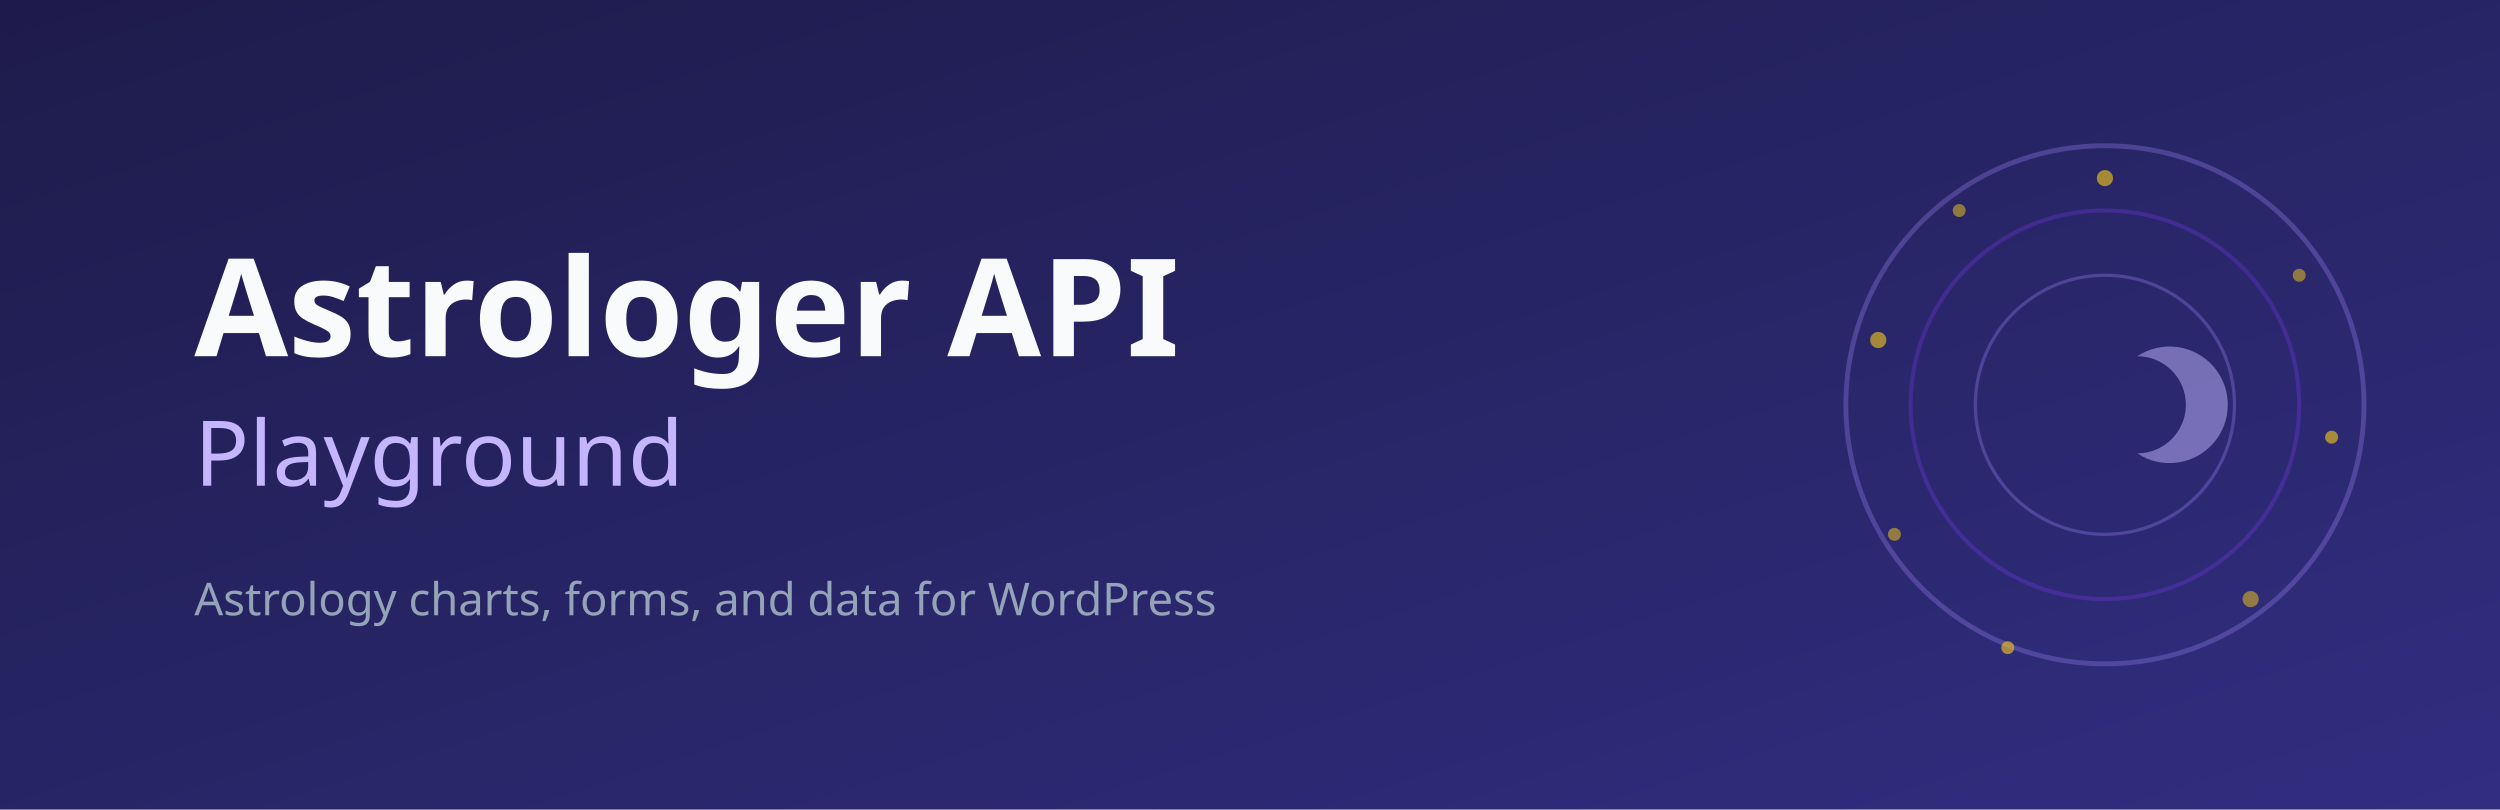
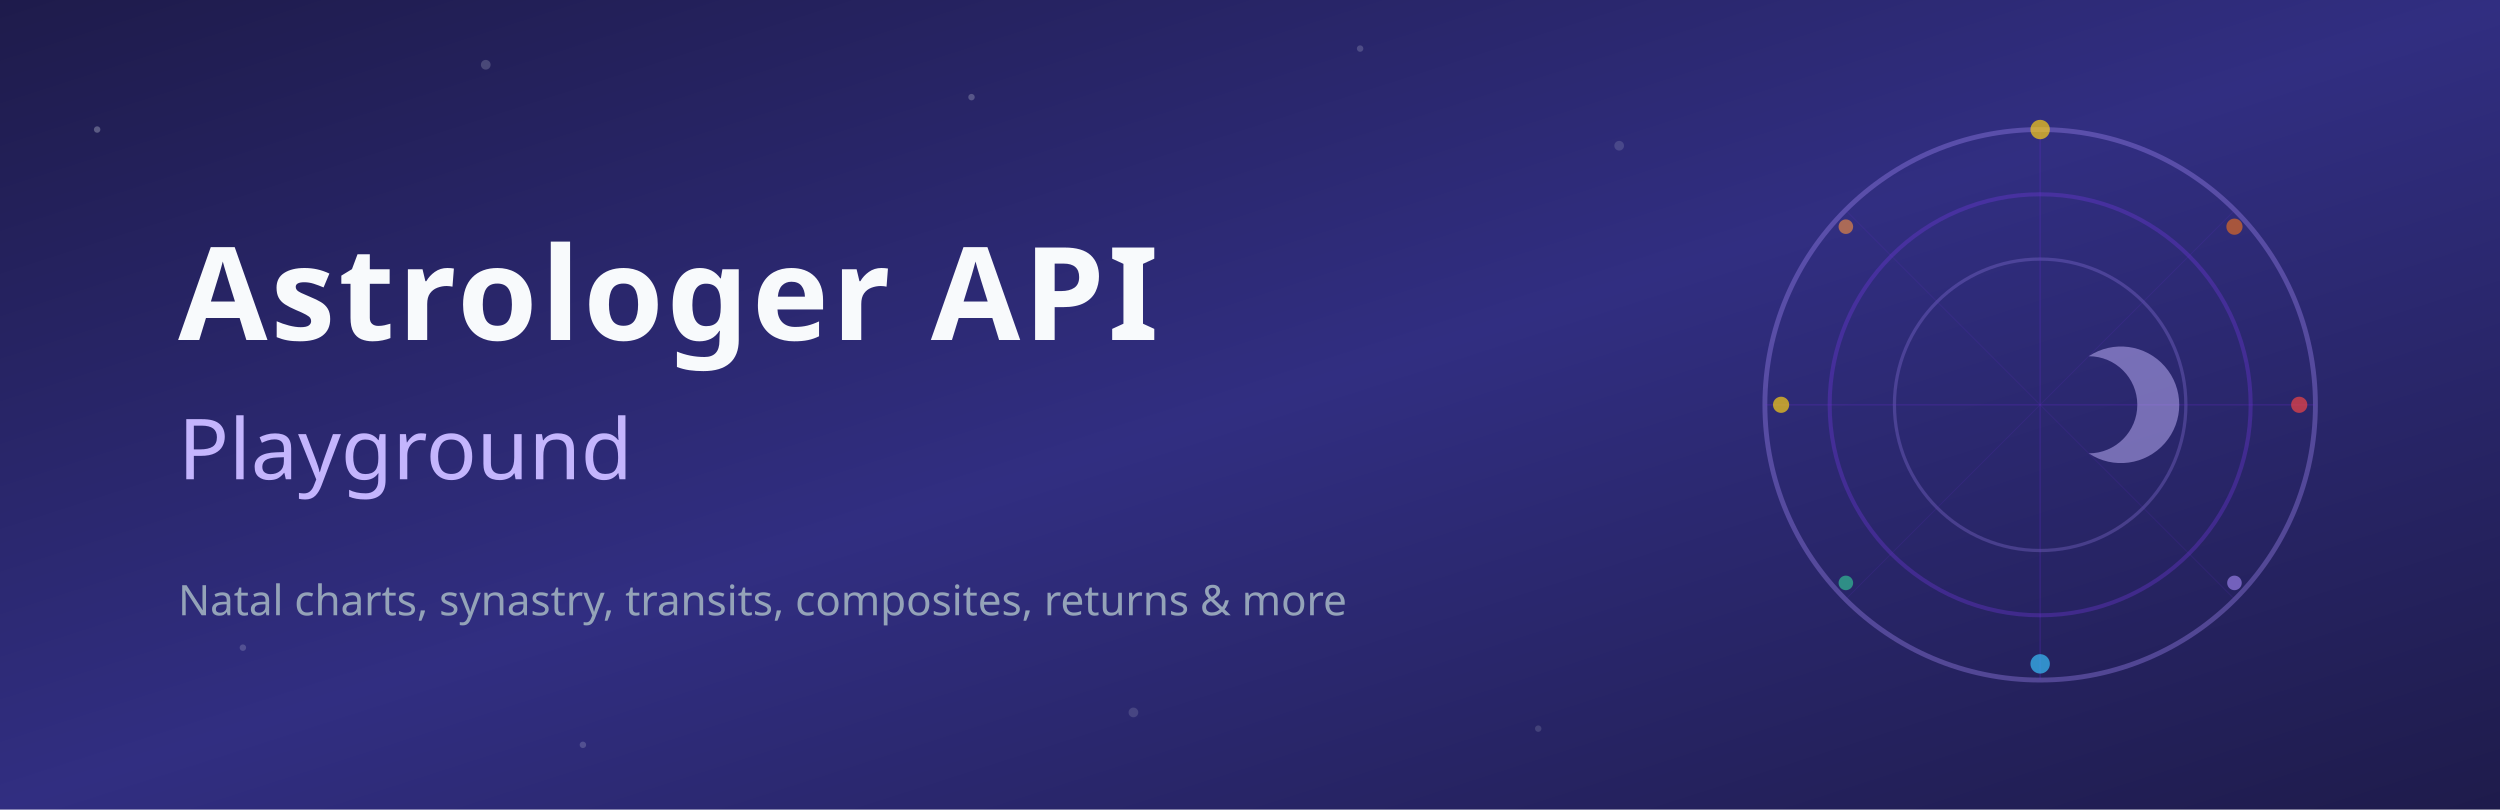
<svg xmlns="http://www.w3.org/2000/svg" width="1544" height="500" viewBox="0 0 1544 500">
  <defs>
    <linearGradient id="bg2x" x1="0%" y1="0%" x2="100%" y2="100%">
      <stop offset="0%" stop-color="#1e1b4b" />
-       <stop offset="100%" stop-color="#312e81" />
+       <stop offset="50%" stop-color="#312e81" />
+       <stop offset="100%" stop-color="#1e1b4b" />
    </linearGradient>
  </defs>
  <rect width="1544" height="500" fill="url(#bg2x)" />
-   <circle cx="1300" cy="250" r="160" fill="none" stroke="#a78bfa" stroke-width="3" opacity="0.3" />
-   <circle cx="1300" cy="250" r="120" fill="none" stroke="#7c3aed" stroke-width="2.5" opacity="0.3" />
-   <circle cx="1300" cy="250" r="80" fill="none" stroke="#a78bfa" stroke-width="2" opacity="0.3" />
-   <circle cx="1300" cy="110" r="5" fill="#facc15" opacity="0.6" />
-   <circle cx="1420" cy="170" r="4" fill="#facc15" opacity="0.5" />
-   <circle cx="1440" cy="270" r="4" fill="#facc15" opacity="0.6" />
-   <circle cx="1390" cy="370" r="5" fill="#facc15" opacity="0.5" />
-   <circle cx="1240" cy="400" r="4" fill="#facc15" opacity="0.6" />
-   <circle cx="1170" cy="330" r="4" fill="#facc15" opacity="0.5" />
-   <circle cx="1160" cy="210" r="5" fill="#facc15" opacity="0.6" />
-   <circle cx="1210" cy="130" r="4" fill="#facc15" opacity="0.5" />
-   <path d="M1320 220 A36 36 0 1 1 1320 280 A24 24 0 1 0 1320 220Z" fill="#c4b5fd" opacity="0.5" />
-   <text x="120" y="220" font-family="sans-serif" font-size="84" font-weight="bold" fill="#f8fafc">Astrologer API</text>
-   <text x="120" y="300" font-family="sans-serif" font-size="56" fill="#c4b5fd">Playground</text>
-   <text x="120" y="380" font-family="sans-serif" font-size="28" fill="#94a3b8">Astrology charts, forms, and data for WordPress</text>
+   <circle cx="60" cy="80" r="2" fill="#e2e8f0" opacity="0.3" />
+   <circle cx="300" cy="40" r="3" fill="#e2e8f0" opacity="0.2" />
+   <circle cx="600" cy="60" r="2" fill="#e2e8f0" opacity="0.25" />
+   <circle cx="840" cy="30" r="2" fill="#e2e8f0" opacity="0.2" />
+   <circle cx="1000" cy="90" r="3" fill="#e2e8f0" opacity="0.15" />
+   <circle cx="360" cy="460" r="2" fill="#e2e8f0" opacity="0.2" />
+   <circle cx="700" cy="440" r="3" fill="#e2e8f0" opacity="0.15" />
+   <circle cx="150" cy="400" r="2" fill="#e2e8f0" opacity="0.2" />
+   <circle cx="950" cy="450" r="2" fill="#e2e8f0" opacity="0.15" />
+   <circle cx="1260" cy="250" r="170" fill="none" stroke="#a78bfa" stroke-width="3" opacity="0.35" />
+   <circle cx="1260" cy="250" r="130" fill="none" stroke="#7c3aed" stroke-width="2.5" opacity="0.3" />
+   <circle cx="1260" cy="250" r="90" fill="none" stroke="#a78bfa" stroke-width="2" opacity="0.25" />
+   <line x1="1260" y1="80" x2="1260" y2="420" stroke="#6d28d9" stroke-width="1" opacity="0.2" />
+   <line x1="1090" y1="250" x2="1430" y2="250" stroke="#6d28d9" stroke-width="1" opacity="0.2" />
+   <line x1="1140" y1="130" x2="1380" y2="370" stroke="#6d28d9" stroke-width="0.5" opacity="0.15" />
+   <line x1="1380" y1="130" x2="1140" y2="370" stroke="#6d28d9" stroke-width="0.5" opacity="0.15" />
+   <circle cx="1260" cy="80" r="6" fill="#facc15" opacity="0.7" />
+   <circle cx="1380" cy="140" r="5" fill="#f97316" opacity="0.6" />
+   <circle cx="1420" cy="250" r="5" fill="#ef4444" opacity="0.7" />
+   <circle cx="1380" cy="360" r="4.5" fill="#a78bfa" opacity="0.6" />
+   <circle cx="1260" cy="410" r="6" fill="#38bdf8" opacity="0.7" />
+   <circle cx="1140" cy="360" r="4.5" fill="#34d399" opacity="0.6" />
+   <circle cx="1100" cy="250" r="5" fill="#facc15" opacity="0.7" />
+   <circle cx="1140" cy="140" r="4.5" fill="#fb923c" opacity="0.6" />
+   <path d="M1290 220 A36 36 0 1 1 1290 280 A24 24 0 1 0 1290 220Z" fill="#c4b5fd" opacity="0.5" />
+   <text x="110" y="210" font-family="system-ui, sans-serif" font-size="80" font-weight="700" fill="#f8fafc" letter-spacing="2">Astrologer API</text>
+   <text x="110" y="296" font-family="system-ui, sans-serif" font-size="52" font-weight="400" fill="#c4b5fd">Playground</text>
+   <text x="110" y="380" font-family="system-ui, sans-serif" font-size="26" fill="#94a3b8">Natal charts, synastry, transits, composites, returns &amp; more</text>
</svg>
